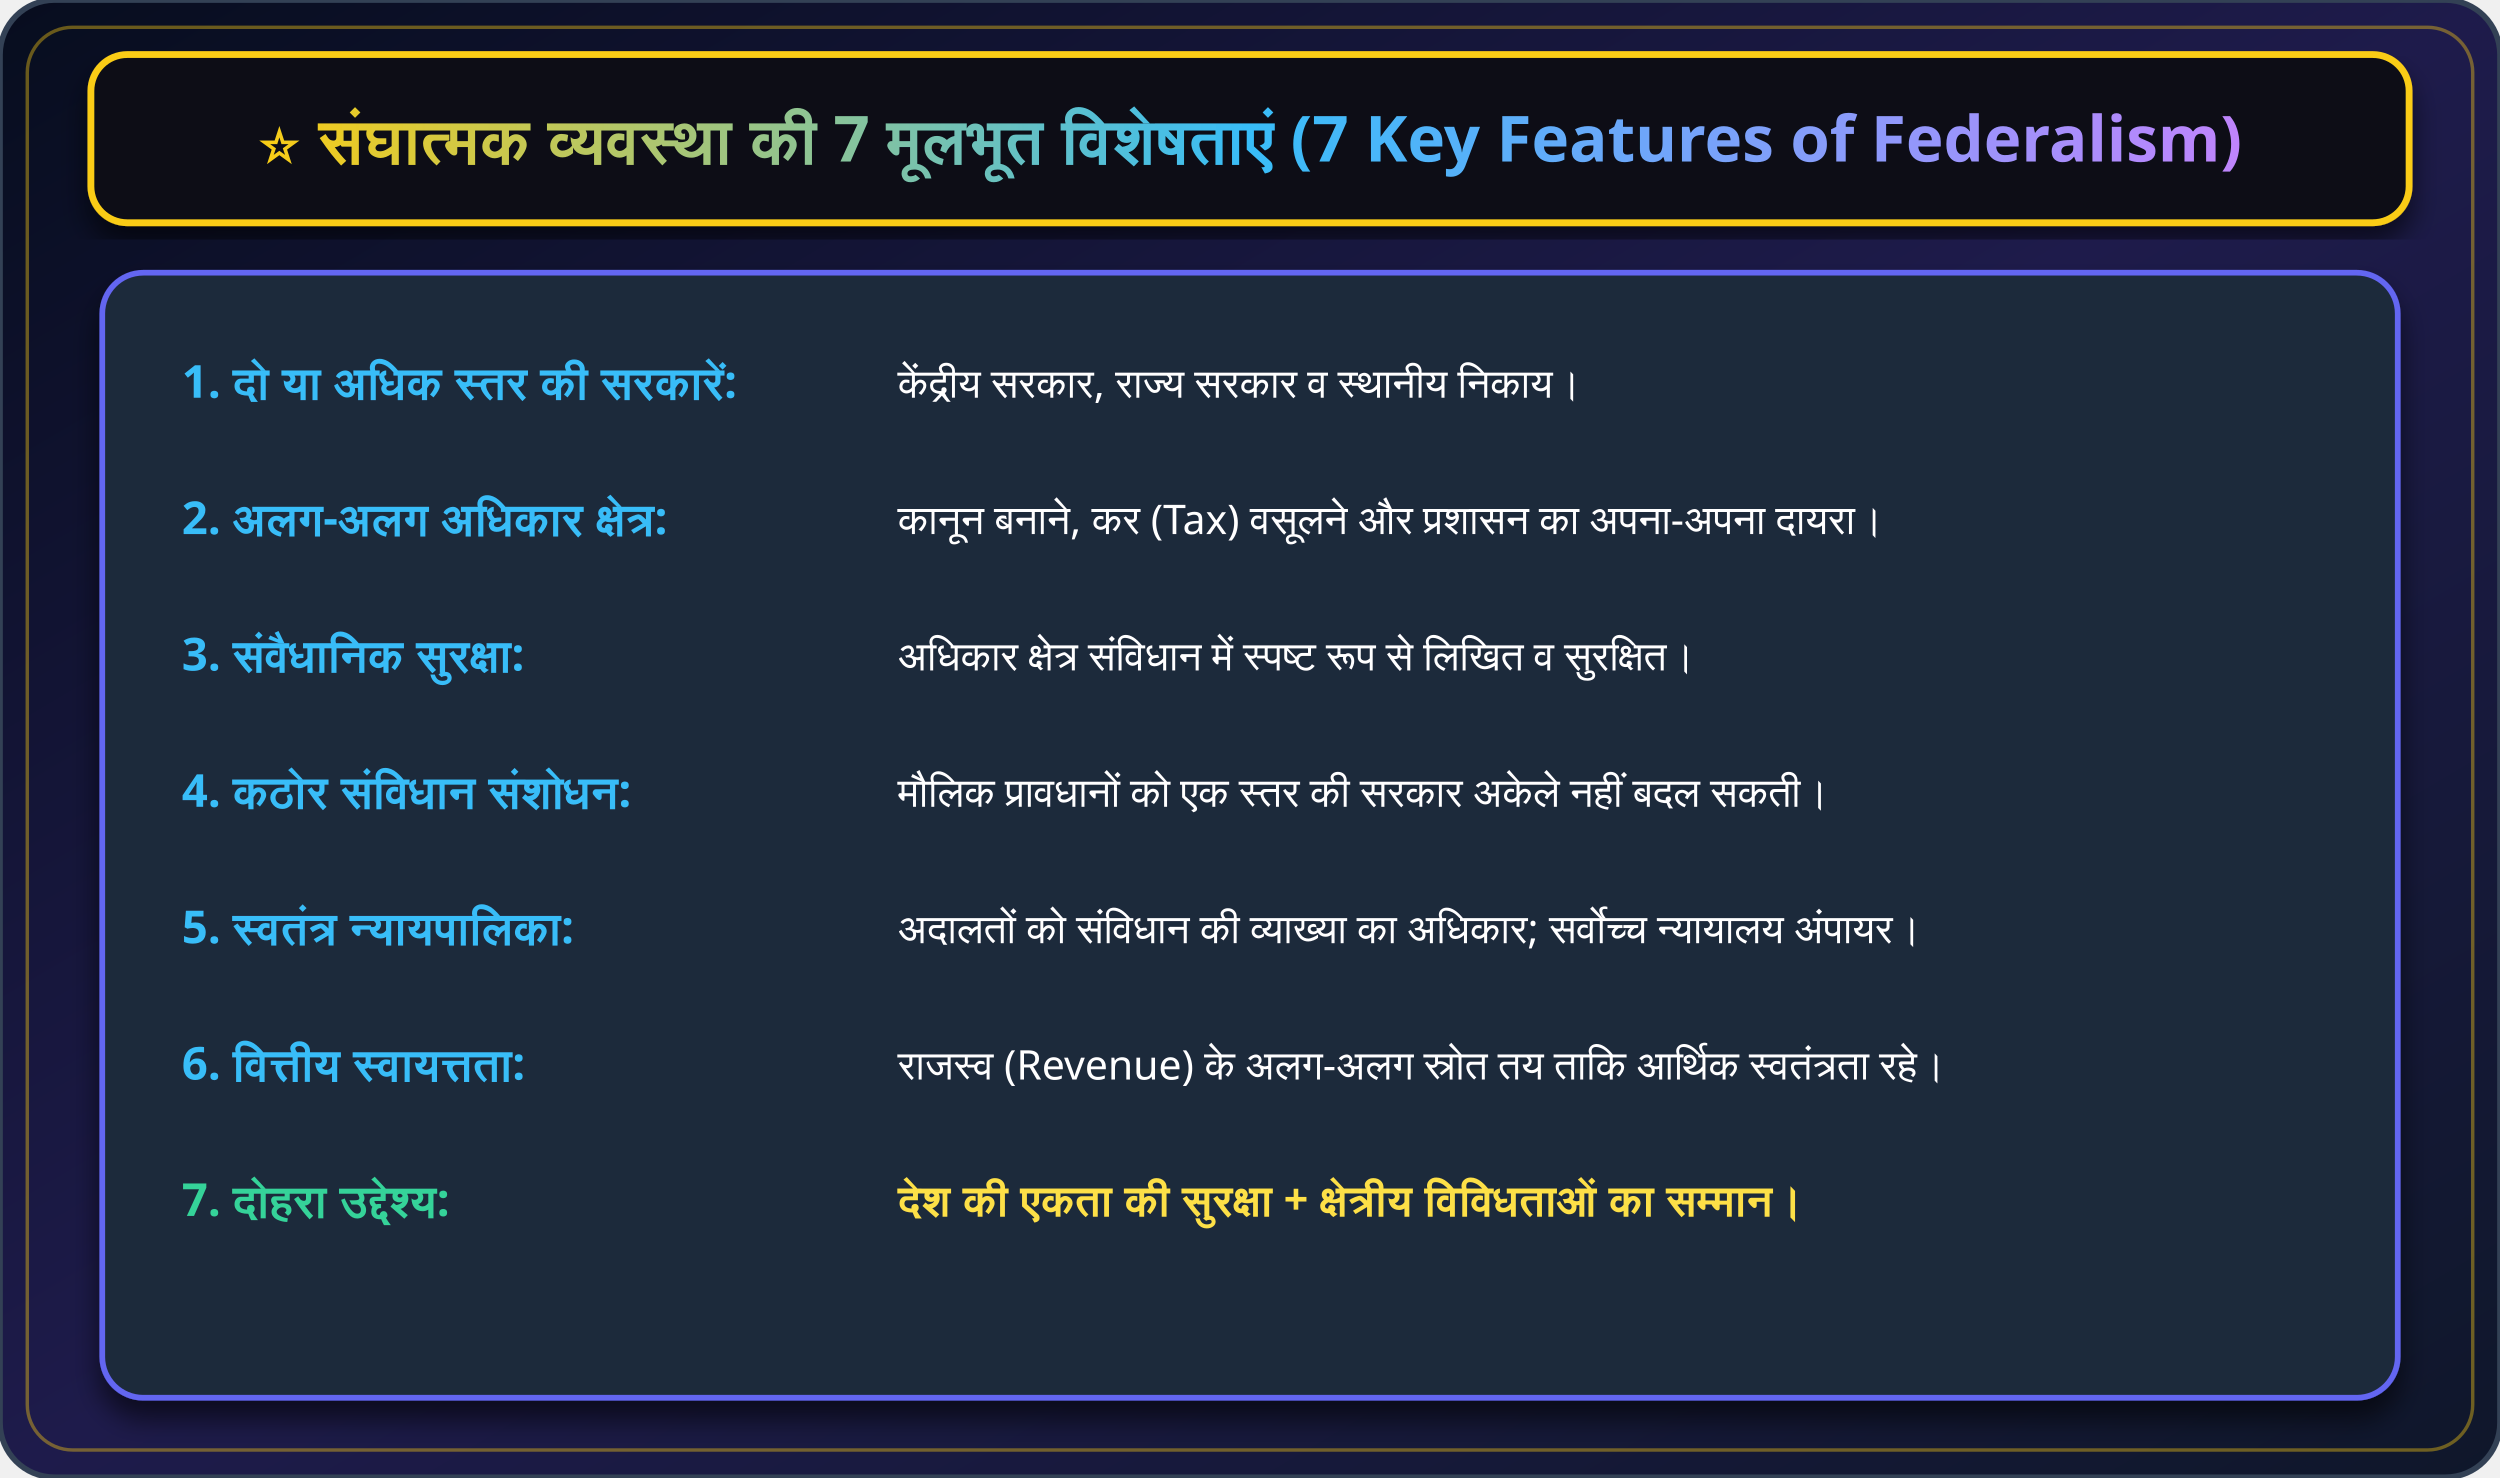
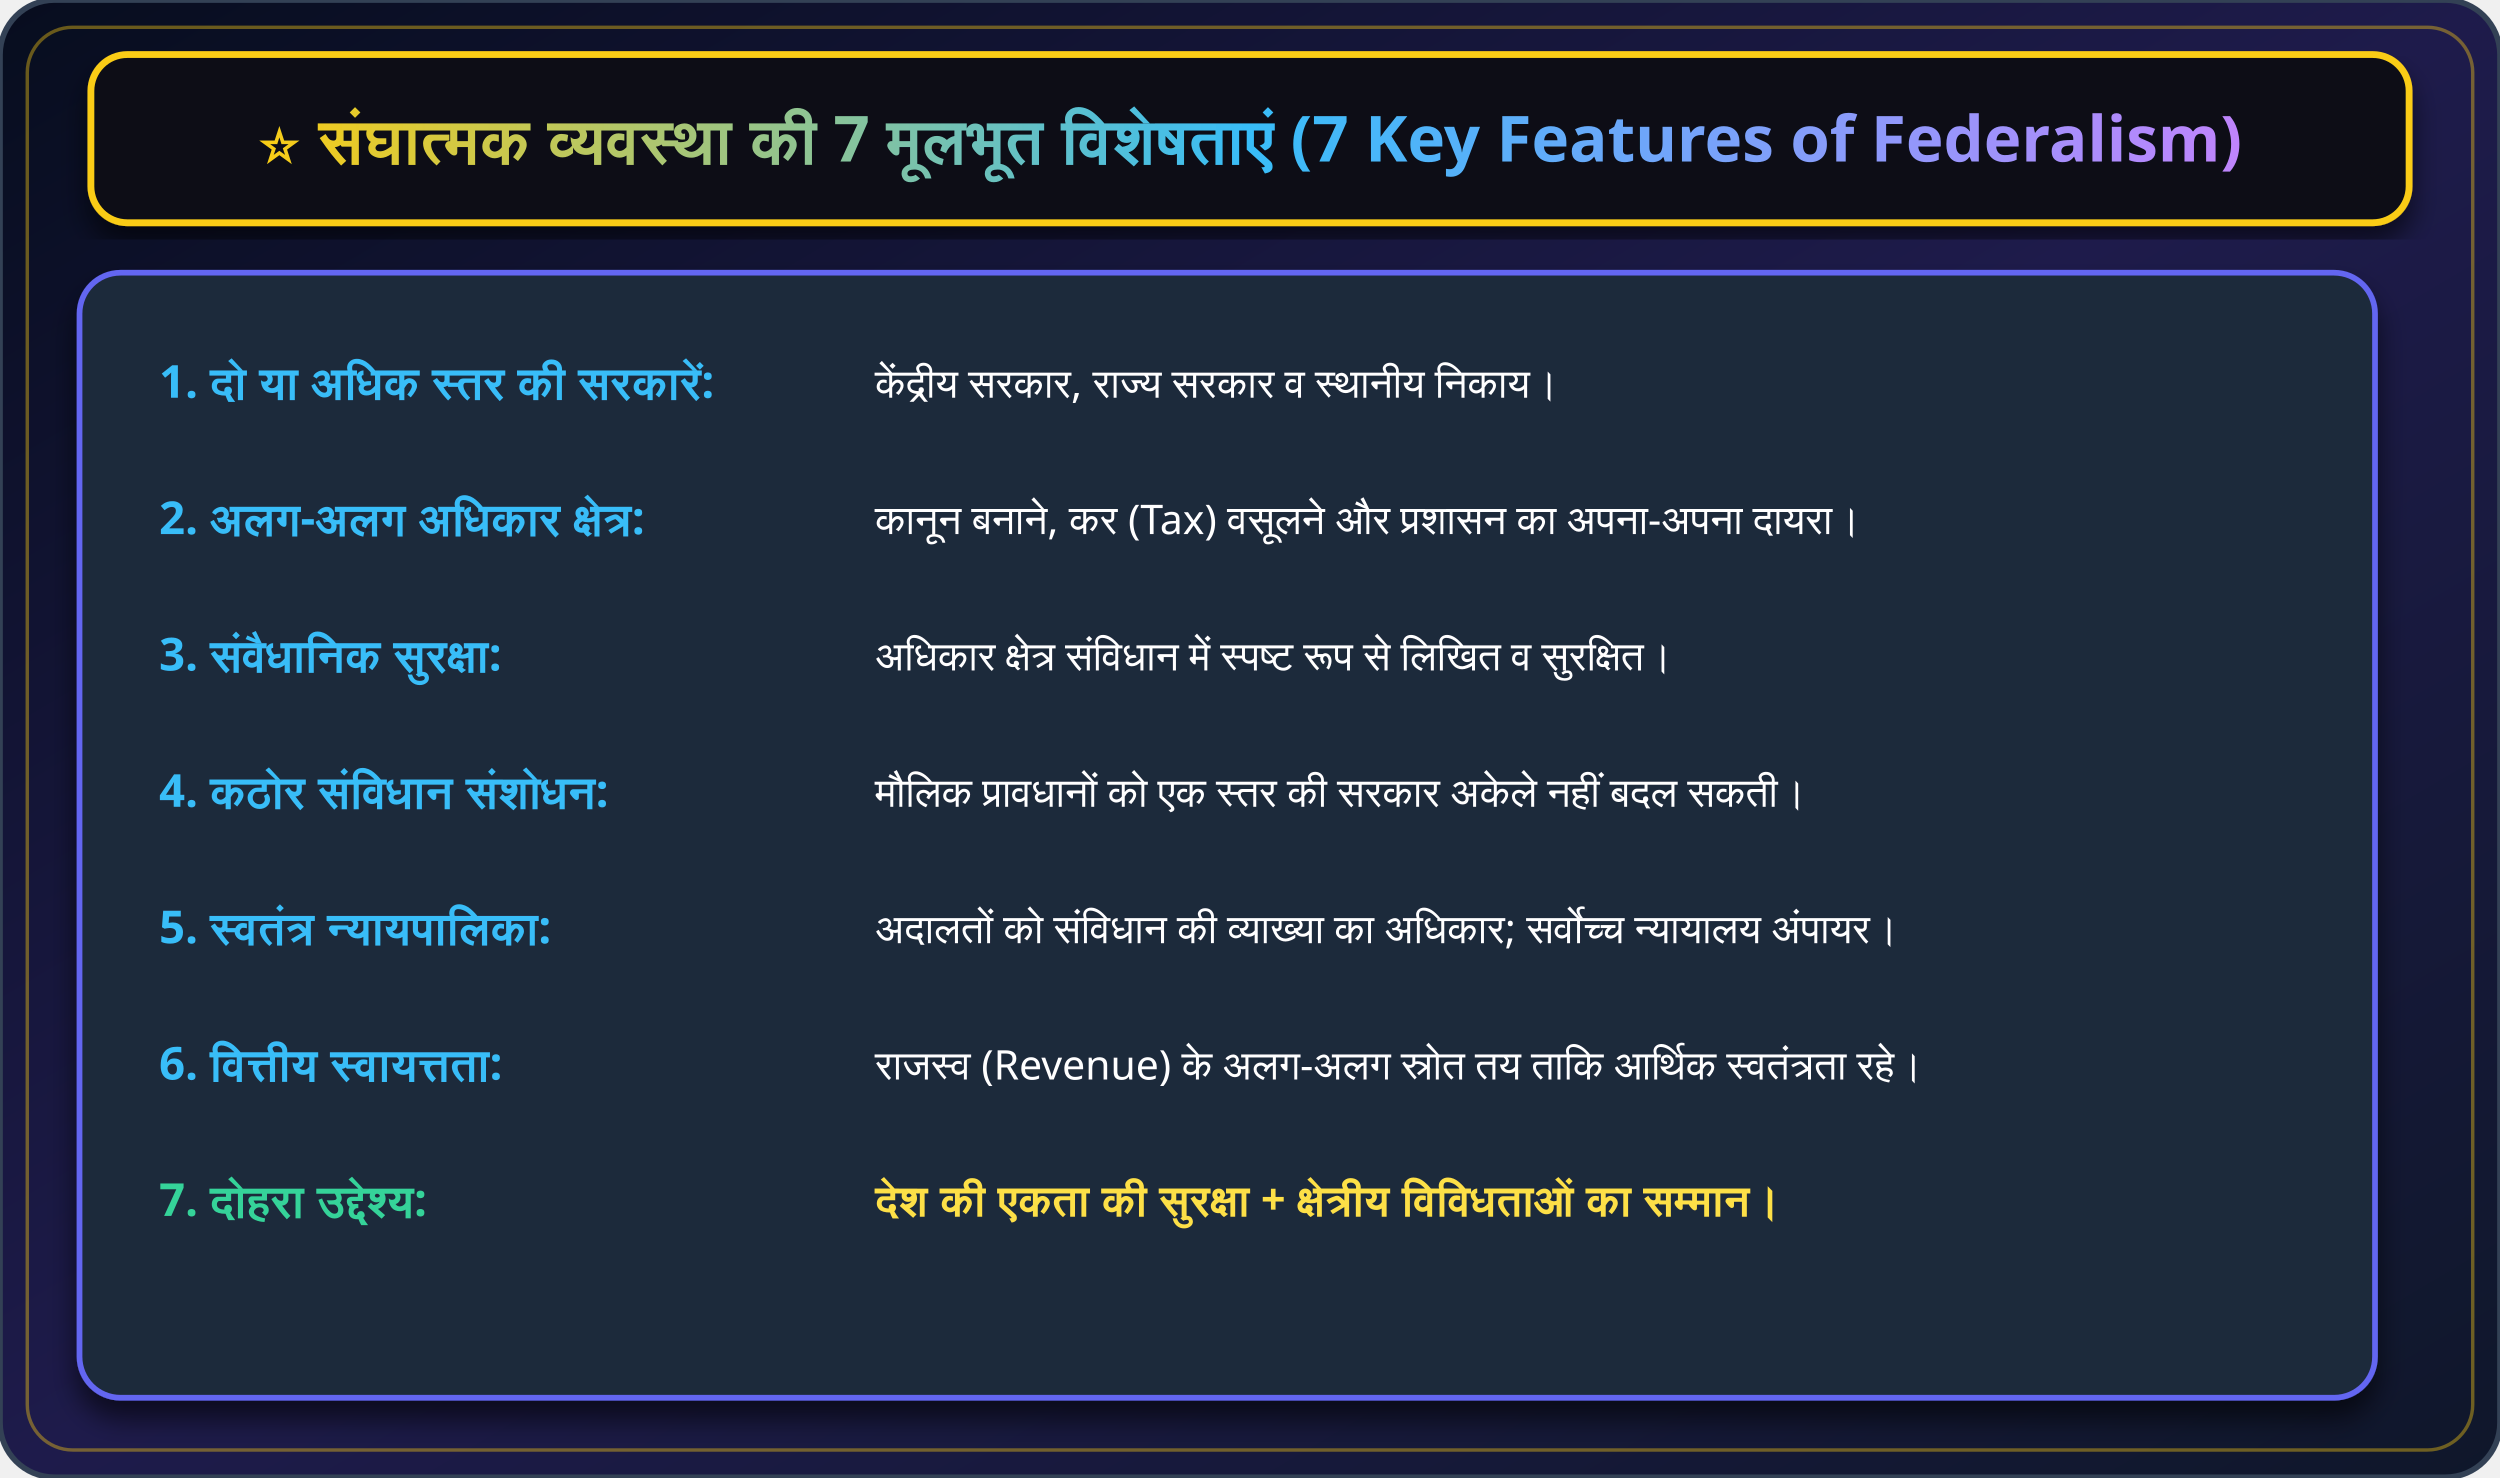
<svg xmlns="http://www.w3.org/2000/svg" viewBox="0 0 1100 650" width="1100" height="650">
  <defs>
    <linearGradient id="bgGrad2" x1="0%" y1="0%" x2="100%" y2="100%">
      <stop offset="0%" stop-color="#070d1e" />
      <stop offset="50%" stop-color="#1e1b4b" />
      <stop offset="100%" stop-color="#0f172a" />
    </linearGradient>
    <linearGradient id="titleGrad2" x1="0%" y1="0%" x2="100%" y2="0%">
      <stop offset="0%" stop-color="#facc15" />
      <stop offset="50%" stop-color="#38bdf8" />
      <stop offset="100%" stop-color="#c084fc" />
    </linearGradient>
    <filter id="shadow2" x="-10%" y="-10%" width="120%" height="120%">
      <feDropShadow dx="0" dy="8" stdDeviation="6" flood-color="#000000" flood-opacity="0.6" />
    </filter>
  </defs>
  <rect width="1100" height="650" rx="24" fill="url(#bgGrad2)" stroke="#334155" stroke-width="2.5" />
  <rect x="12" y="12" width="1076" height="626" rx="20" fill="none" stroke="#facc15" stroke-width="1.5" stroke-opacity="0.4" />
  <g filter="url(#shadow2)">
    <rect x="40" y="24" width="1020" height="74" rx="16" fill="#090d16" stroke="#facc15" stroke-width="3" />
    <text x="550" y="72" fill="url(#titleGrad2)" font-family="'Tiro Devanagari Hindi', 'Segoe UI', sans-serif" font-size="28" font-weight="900" text-anchor="middle">⭐ संघात्मक व्यवस्था की 7 मूलभूत विशेषताएं (7 Key Features of Federalism)</text>
  </g>
-   <g transform="translate(45, 120)" filter="url(#shadow2)">
+   <g transform="translate(35, 120)" filter="url(#shadow2)">
    <rect width="1010" height="495" rx="18" fill="#1e293b" stroke="#6366f1" stroke-width="2.5" />
    <text x="35" y="55" fill="#38bdf8" font-family="'Tiro Devanagari Hindi', sans-serif" font-size="20" font-weight="900">1. दो या अधिक स्तर की सरकारें:</text>
    <text x="350" y="55" fill="#ffffff" font-family="'Tiro Devanagari Hindi', sans-serif" font-size="18">केंद्रीय सरकार, राज्य सरकार व स्थानीय निकाय।</text>
    <text x="35" y="115" fill="#38bdf8" font-family="'Tiro Devanagari Hindi', sans-serif" font-size="20" font-weight="900">2. अलग-अलग अधिकार क्षेत्र:</text>
    <text x="350" y="115" fill="#ffffff" font-family="'Tiro Devanagari Hindi', sans-serif" font-size="18">कानून बनाने, कर (Tax) वसूलने और प्रशासन का अपना-अपना दायरा।</text>
    <text x="35" y="175" fill="#38bdf8" font-family="'Tiro Devanagari Hindi', sans-serif" font-size="20" font-weight="900">3. संवैधानिक सुरक्षा:</text>
    <text x="350" y="175" fill="#ffffff" font-family="'Tiro Devanagari Hindi', sans-serif" font-size="18">अधिकार क्षेत्र संविधान में स्पष्ट रूप से लिखित व सुरक्षित।</text>
    <text x="35" y="235" fill="#38bdf8" font-family="'Tiro Devanagari Hindi', sans-serif" font-size="20" font-weight="900">4. कठोर संविधान संशोधन:</text>
    <text x="350" y="235" fill="#ffffff" font-family="'Tiro Devanagari Hindi', sans-serif" font-size="18">मौलिक प्रावधानों को एक स्तर की सरकार अकेले नहीं बदल सकती।</text>
    <text x="35" y="295" fill="#38bdf8" font-family="'Tiro Devanagari Hindi', sans-serif" font-size="20" font-weight="900">5. स्वतंत्र न्यायपालिका:</text>
    <text x="350" y="295" fill="#ffffff" font-family="'Tiro Devanagari Hindi', sans-serif" font-size="18">अदालतों को संविधान की व्याख्या का अधिकार; सर्वोच्च न्यायालय अंपायर।</text>
    <text x="35" y="355" fill="#38bdf8" font-family="'Tiro Devanagari Hindi', sans-serif" font-size="20" font-weight="900">6. वित्तीय स्वायत्तता:</text>
    <text x="350" y="355" fill="#ffffff" font-family="'Tiro Devanagari Hindi', sans-serif" font-size="18">राजस्व (Revenue) के अलग-अलग स्रोत तय ताकि आर्थिक स्वतंत्रता रहे।</text>
    <text x="35" y="415" fill="#34d399" font-family="'Tiro Devanagari Hindi', sans-serif" font-size="20" font-weight="900">7. दोहरा उद्देश्य:</text>
    <text x="350" y="415" fill="#fde047" font-family="'Tiro Devanagari Hindi', sans-serif" font-size="19" font-weight="bold">देश की एकता की सुरक्षा + क्षेत्रीय विविधताओं का सम्मान।</text>
  </g>
</svg>
